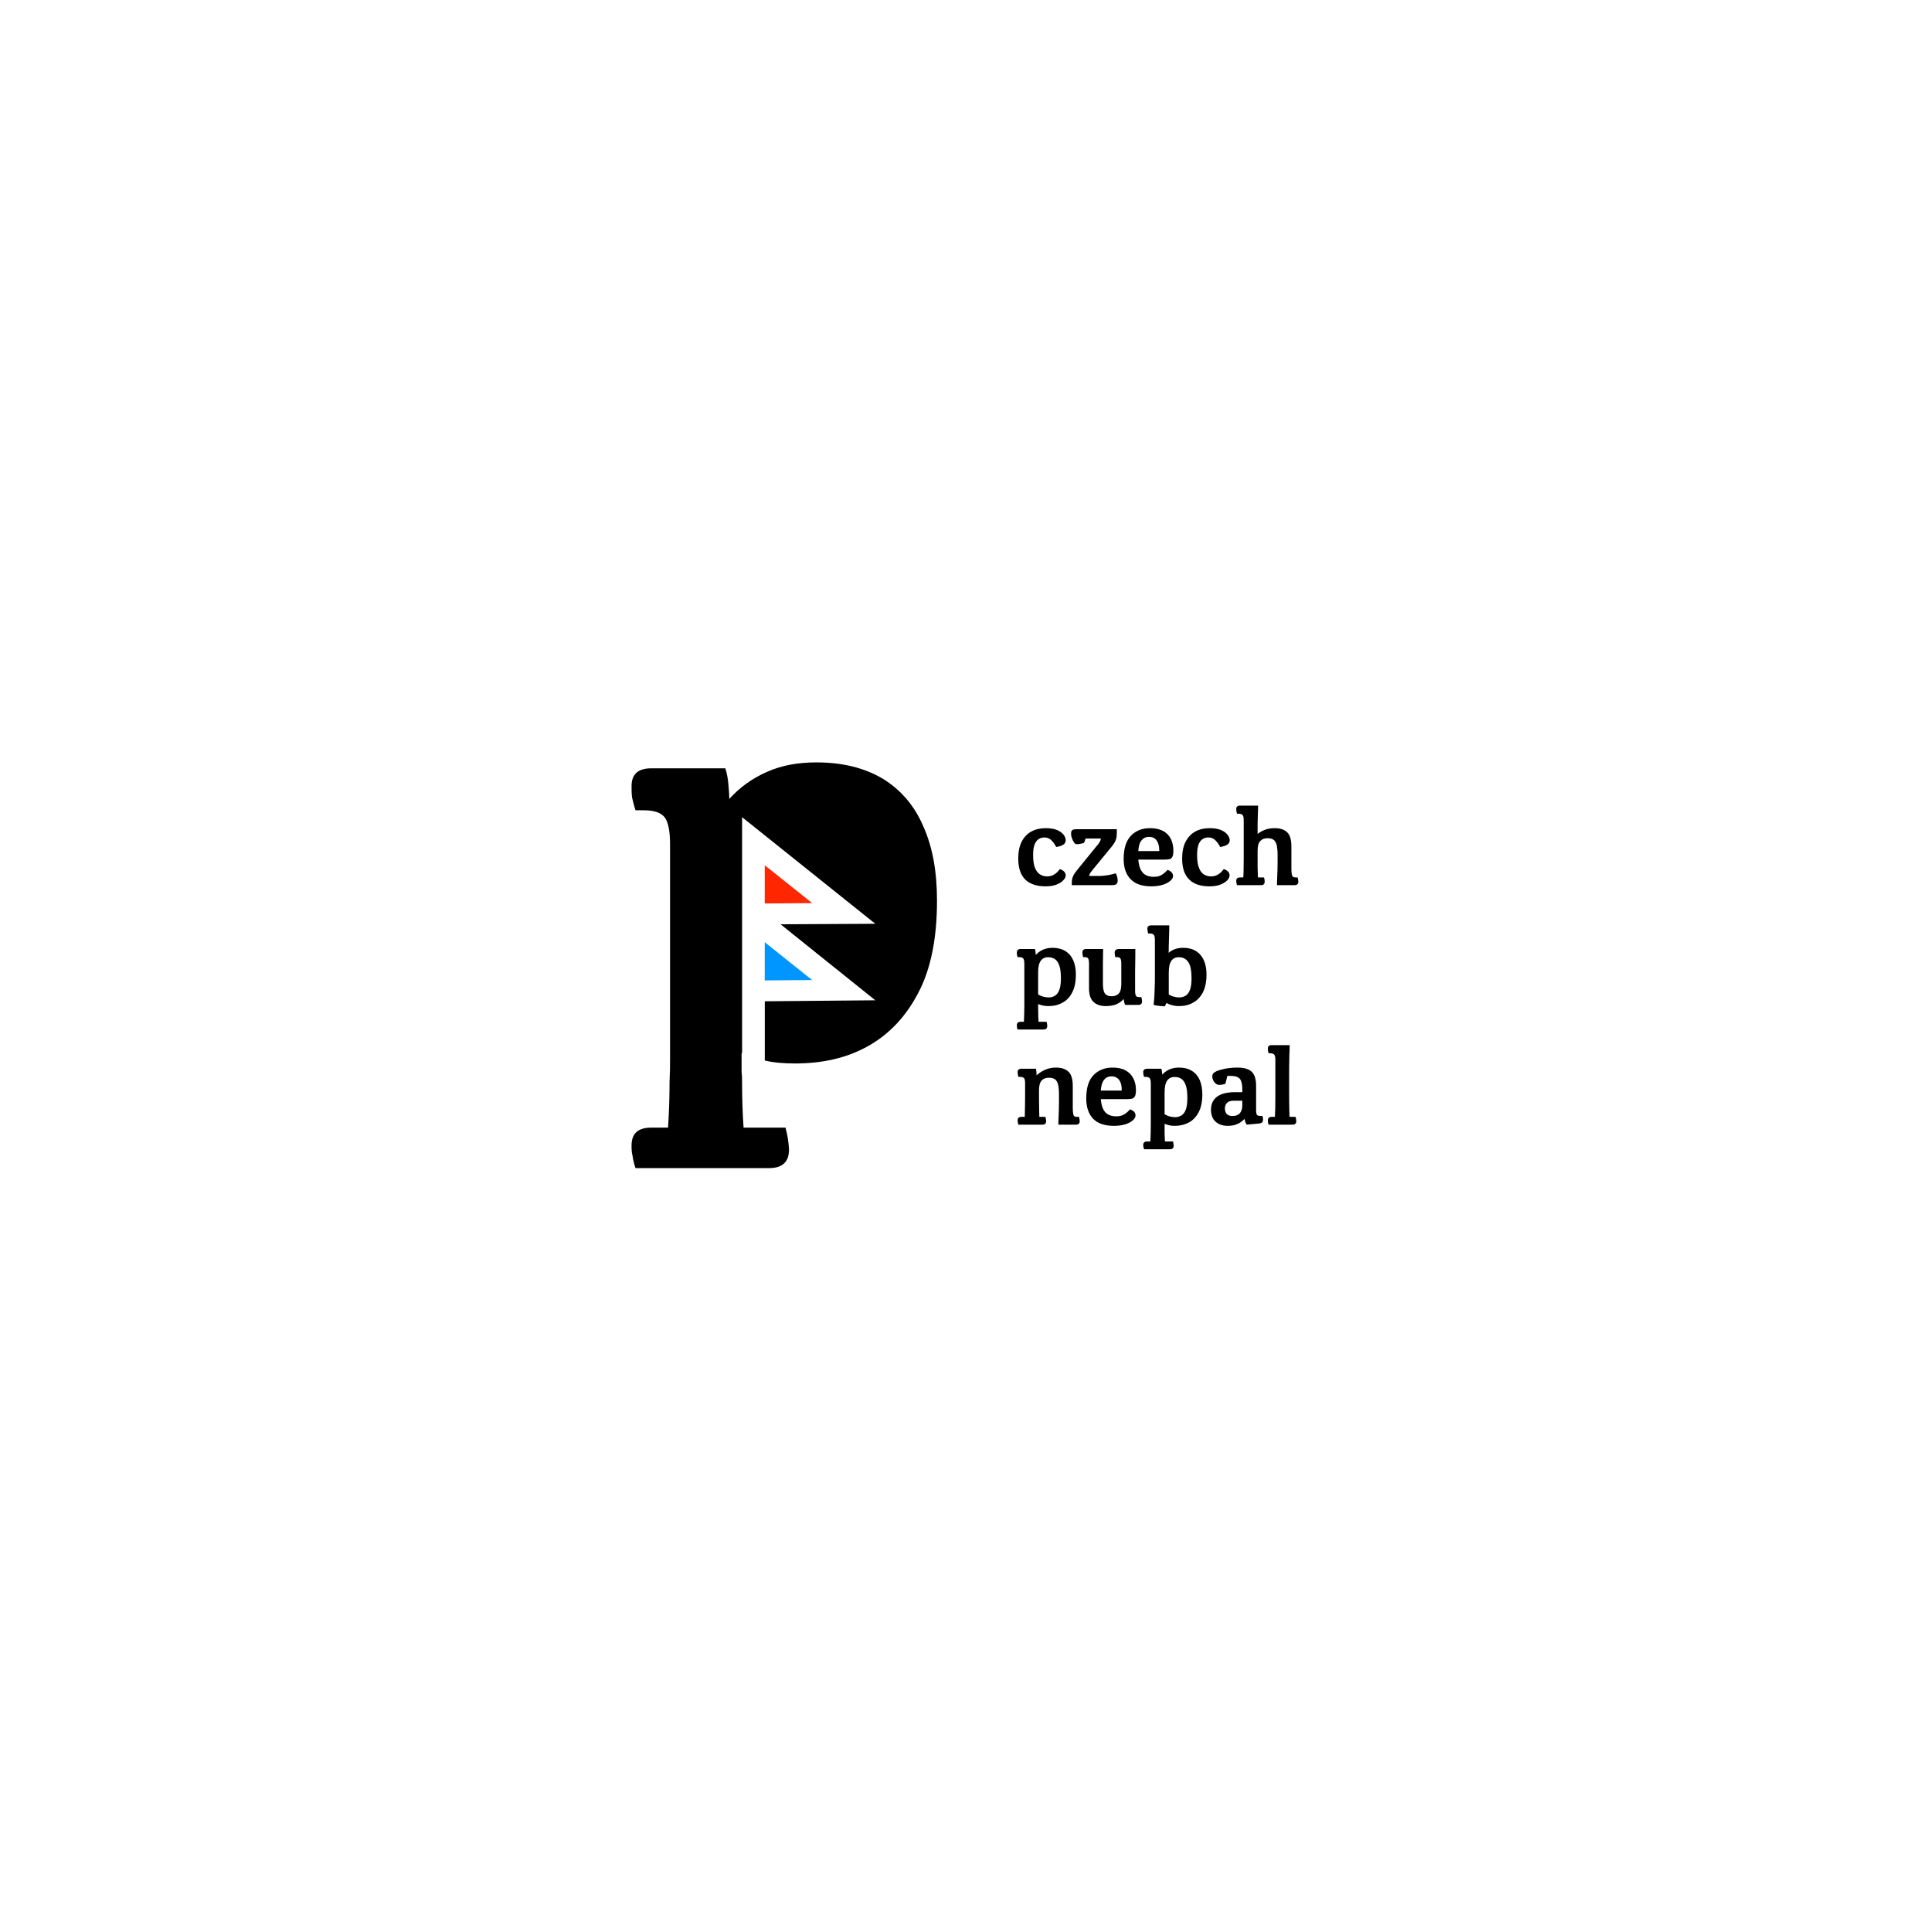
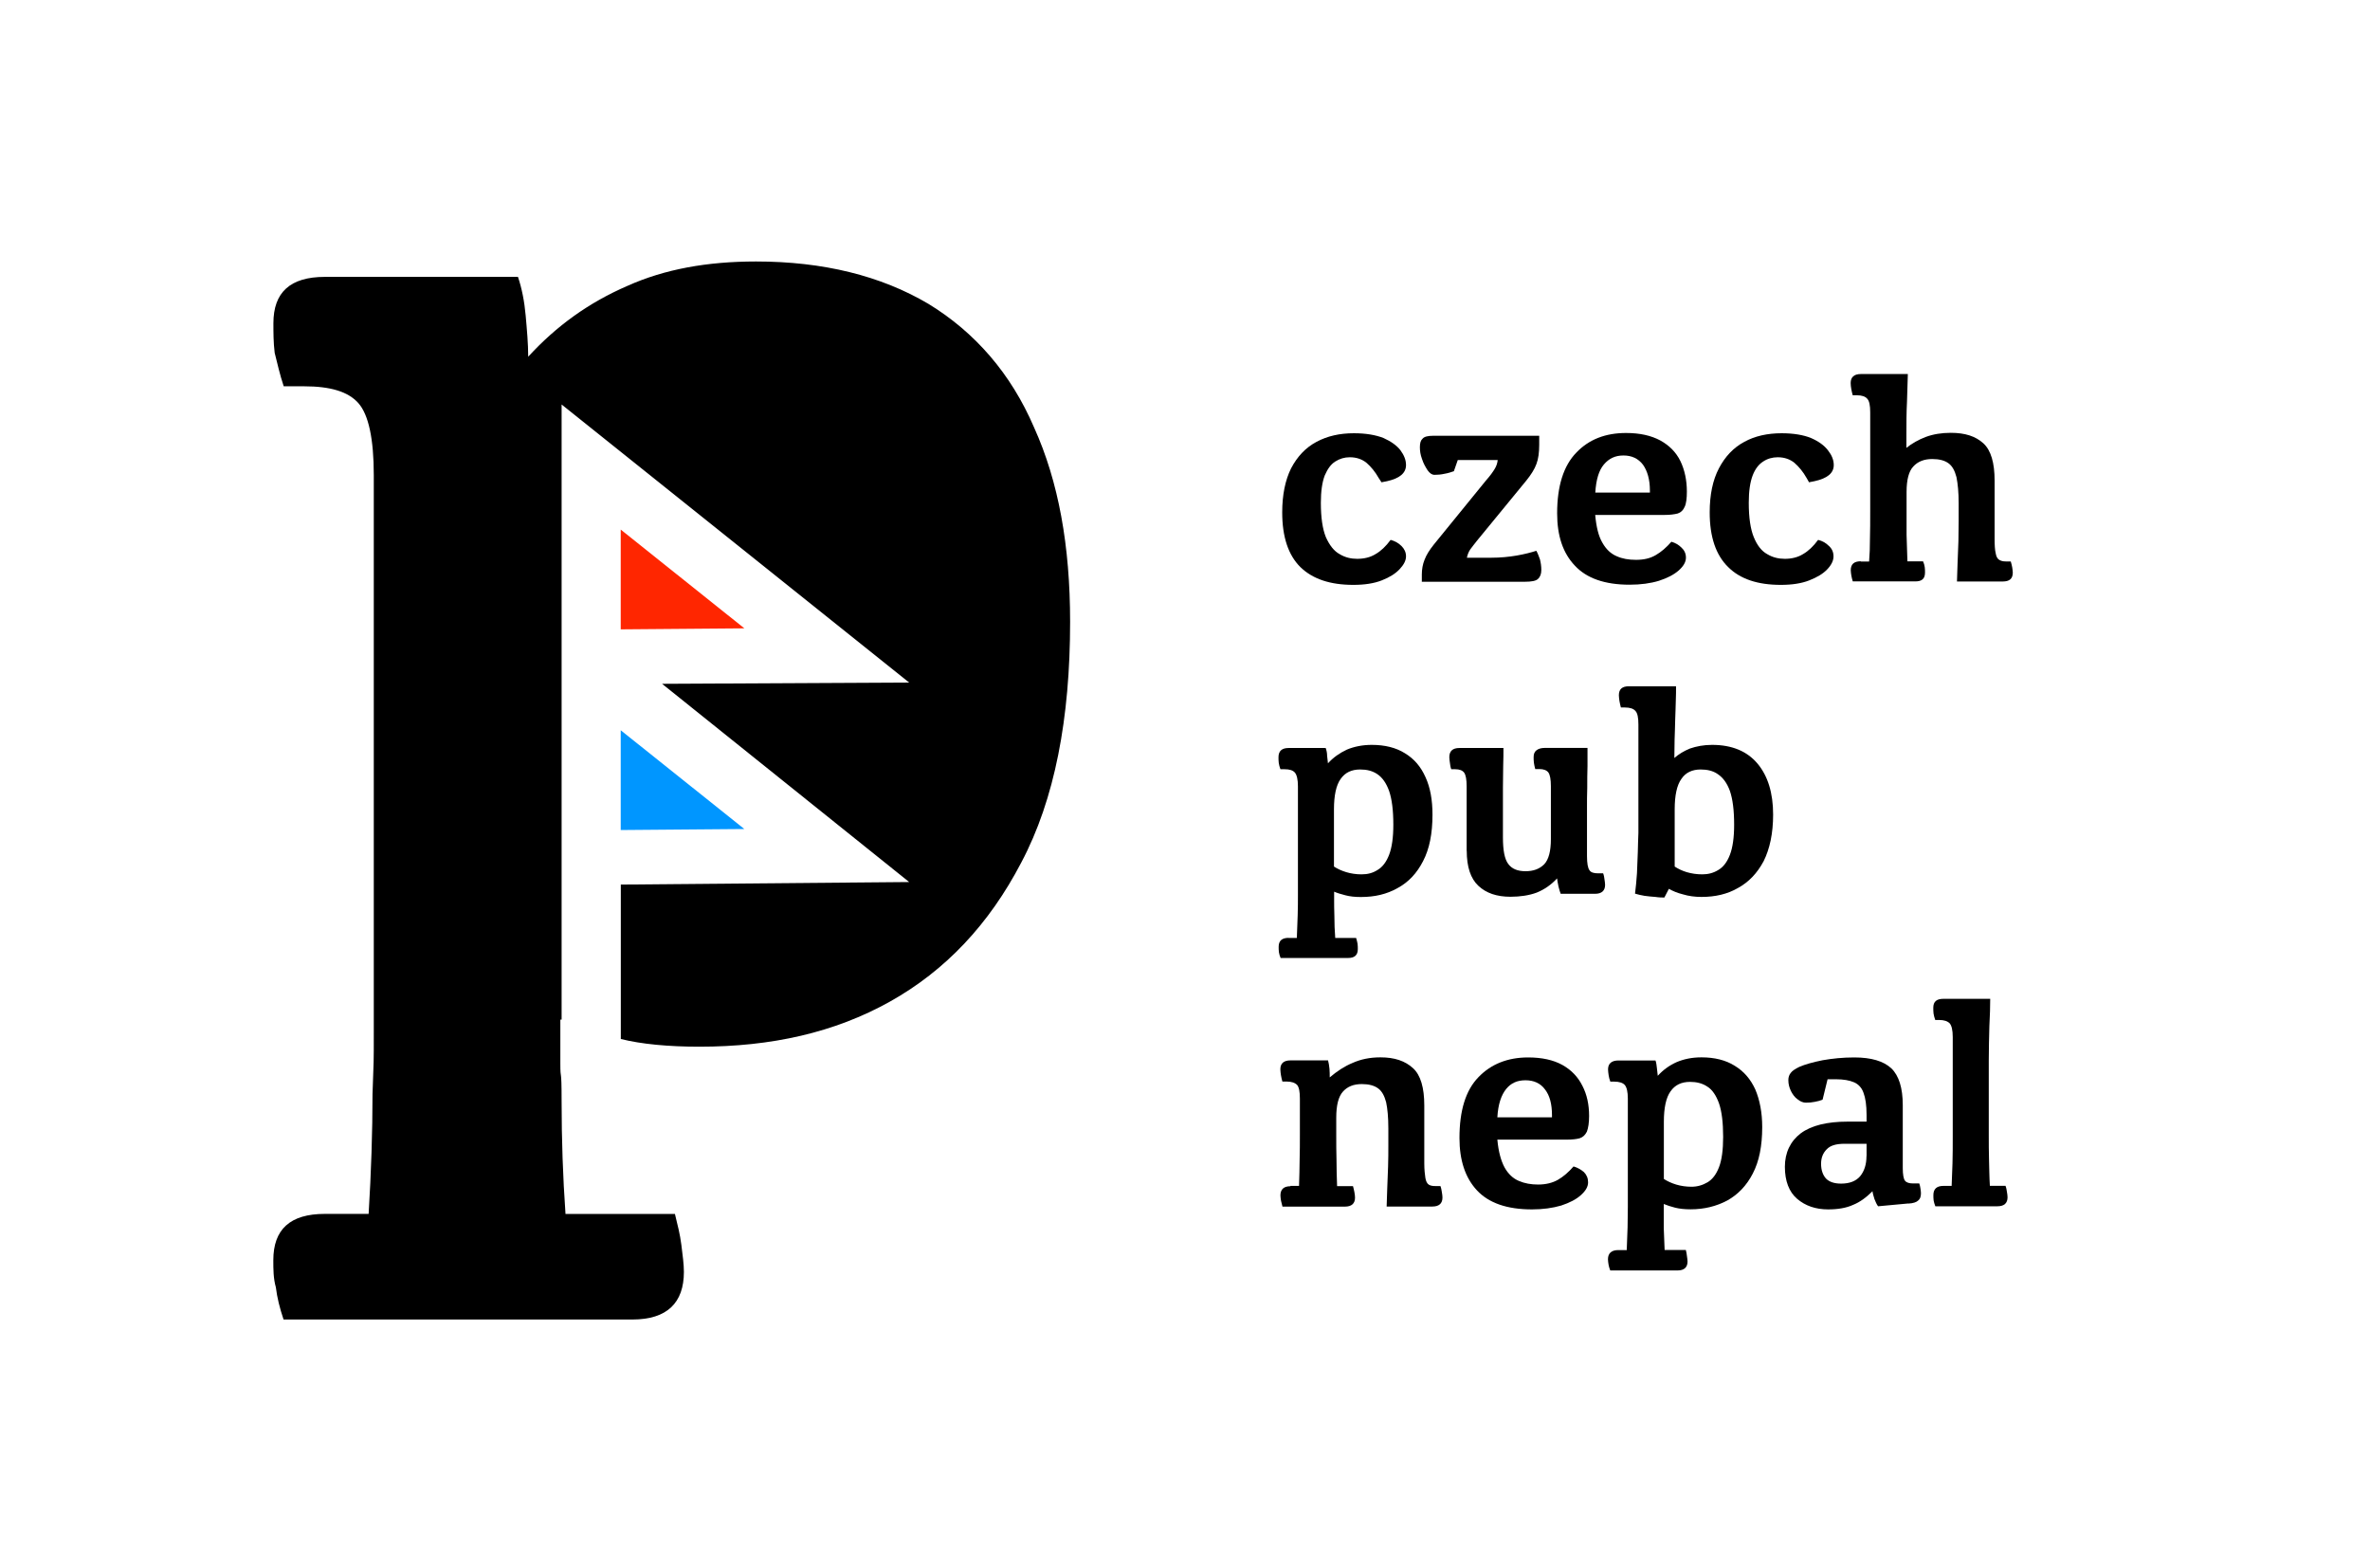
- <svg xmlns="http://www.w3.org/2000/svg" width="100%" height="100%" viewBox="0 0 1080 1081" version="1.1" xml:space="preserve" style="fill-rule:evenodd;clip-rule:evenodd;stroke-linejoin:round;stroke-miterlimit:2;">
-   <g transform="matrix(1,0,0,1,0,-2315)">
-     <g id="honza_trava_logo_pub_V1" transform="matrix(1.00089,0,0,1.00089,-12297.1,1554.21)">
-       <rect x="12286.1" y="760.158" width="1079.04" height="1079.04" style="fill:none;" />
-       <g transform="matrix(5.97741,0,0,5.97741,-1568.5,-17362.6)">
-         <path d="M2416.65,3111.08L2416.56,3110.94C2416.43,3110.71 2416.28,3110.53 2416.12,3110.39C2415.96,3110.26 2415.76,3110.19 2415.52,3110.19C2415.33,3110.19 2415.16,3110.24 2415,3110.34C2414.84,3110.44 2414.72,3110.61 2414.62,3110.84C2414.53,3111.08 2414.48,3111.4 2414.48,3111.82C2414.48,3112.35 2414.54,3112.76 2414.66,3113.05C2414.79,3113.34 2414.95,3113.55 2415.15,3113.66C2415.35,3113.78 2415.56,3113.83 2415.78,3113.83C2416.03,3113.83 2416.25,3113.78 2416.44,3113.66C2416.63,3113.55 2416.81,3113.38 2416.98,3113.15C2417.13,3113.19 2417.26,3113.26 2417.37,3113.37C2417.47,3113.47 2417.53,3113.59 2417.53,3113.74C2417.53,3113.89 2417.45,3114.04 2417.3,3114.2C2417.15,3114.36 2416.94,3114.49 2416.66,3114.6C2416.38,3114.71 2416.04,3114.76 2415.64,3114.76C2414.81,3114.76 2414.18,3114.55 2413.74,3114.12C2413.31,3113.69 2413.09,3113.04 2413.09,3112.16C2413.09,3111.53 2413.2,3111 2413.41,3110.58C2413.63,3110.16 2413.93,3109.84 2414.32,3109.63C2414.71,3109.42 2415.15,3109.32 2415.66,3109.32C2416.09,3109.32 2416.44,3109.38 2416.72,3109.49C2416.99,3109.61 2417.2,3109.76 2417.33,3109.93C2417.46,3110.11 2417.53,3110.28 2417.53,3110.46C2417.53,3110.75 2417.3,3110.94 2416.85,3111.04L2416.65,3111.08Z" style="fill-rule:nonzero;" />
-         <path d="M2418.1,3114.65L2418.1,3114.4C2418.1,3114.21 2418.13,3114.03 2418.2,3113.86C2418.26,3113.7 2418.37,3113.52 2418.53,3113.32L2420.4,3111.02C2420.55,3110.85 2420.65,3110.71 2420.71,3110.61C2420.77,3110.51 2420.81,3110.4 2420.82,3110.29L2419.39,3110.29L2419.25,3110.69C2419.16,3110.72 2419.05,3110.76 2418.92,3110.78C2418.79,3110.81 2418.66,3110.82 2418.55,3110.82C2418.47,3110.82 2418.39,3110.77 2418.31,3110.66C2418.23,3110.54 2418.16,3110.41 2418.11,3110.26C2418.05,3110.1 2418.03,3109.96 2418.03,3109.83C2418.03,3109.68 2418.06,3109.58 2418.13,3109.52C2418.19,3109.45 2418.32,3109.42 2418.5,3109.42L2422.31,3109.42L2422.31,3109.74C2422.31,3110.02 2422.28,3110.25 2422.21,3110.43C2422.14,3110.62 2422.02,3110.81 2421.85,3111.02L2420.08,3113.18C2419.98,3113.3 2419.91,3113.4 2419.84,3113.49C2419.78,3113.58 2419.74,3113.68 2419.72,3113.79L2420.59,3113.79C2420.92,3113.79 2421.23,3113.76 2421.51,3113.71C2421.79,3113.66 2422.02,3113.6 2422.21,3113.54C2422.26,3113.63 2422.3,3113.74 2422.34,3113.85C2422.37,3113.97 2422.39,3114.1 2422.39,3114.23C2422.39,3114.37 2422.35,3114.48 2422.27,3114.55C2422.2,3114.62 2422.04,3114.65 2421.81,3114.65L2418.1,3114.65Z" style="fill-rule:nonzero;" />
-         <path d="M2426.8,3112.26L2424.32,3112.26C2424.36,3112.69 2424.44,3113.03 2424.58,3113.26C2424.71,3113.49 2424.88,3113.65 2425.09,3113.74C2425.29,3113.83 2425.52,3113.87 2425.78,3113.87C2426.06,3113.87 2426.29,3113.82 2426.49,3113.7C2426.68,3113.59 2426.87,3113.43 2427.05,3113.22C2427.19,3113.26 2427.31,3113.33 2427.41,3113.43C2427.51,3113.52 2427.57,3113.64 2427.57,3113.79C2427.57,3113.95 2427.48,3114.1 2427.31,3114.25C2427.14,3114.4 2426.91,3114.52 2426.6,3114.62C2426.3,3114.71 2425.95,3114.76 2425.55,3114.76C2424.66,3114.76 2424.01,3114.53 2423.59,3114.08C2423.16,3113.63 2422.95,3113.01 2422.95,3112.2C2422.95,3111.22 2423.18,3110.49 2423.64,3110.02C2424.09,3109.55 2424.68,3109.32 2425.42,3109.32C2425.91,3109.32 2426.32,3109.41 2426.65,3109.59C2426.97,3109.77 2427.21,3110.01 2427.37,3110.33C2427.52,3110.64 2427.6,3111.01 2427.6,3111.42C2427.6,3111.66 2427.58,3111.85 2427.52,3111.97C2427.47,3112.09 2427.39,3112.17 2427.27,3112.21C2427.15,3112.24 2427,3112.26 2426.8,3112.26ZM2424.32,3111.46L2426.28,3111.46L2426.28,3111.39C2426.28,3110.99 2426.19,3110.68 2426.03,3110.46C2425.86,3110.24 2425.63,3110.13 2425.33,3110.13C2425.04,3110.13 2424.81,3110.24 2424.63,3110.45C2424.45,3110.66 2424.35,3110.99 2424.32,3111.46Z" style="fill-rule:nonzero;" />
-         <path d="M2431.98,3111.08L2431.9,3110.94C2431.77,3110.71 2431.62,3110.53 2431.46,3110.39C2431.3,3110.26 2431.1,3110.19 2430.86,3110.19C2430.67,3110.19 2430.49,3110.24 2430.34,3110.34C2430.18,3110.44 2430.05,3110.61 2429.96,3110.84C2429.87,3111.08 2429.82,3111.4 2429.82,3111.82C2429.82,3112.35 2429.88,3112.76 2430,3113.05C2430.12,3113.34 2430.28,3113.55 2430.48,3113.66C2430.68,3113.78 2430.89,3113.83 2431.12,3113.83C2431.36,3113.83 2431.58,3113.78 2431.77,3113.66C2431.96,3113.55 2432.14,3113.38 2432.31,3113.15C2432.47,3113.19 2432.59,3113.26 2432.7,3113.37C2432.81,3113.47 2432.86,3113.59 2432.86,3113.74C2432.86,3113.89 2432.79,3114.04 2432.64,3114.2C2432.49,3114.36 2432.27,3114.49 2431.99,3114.6C2431.71,3114.71 2431.37,3114.76 2430.97,3114.76C2430.14,3114.76 2429.51,3114.55 2429.08,3114.12C2428.64,3113.69 2428.42,3113.04 2428.42,3112.16C2428.42,3111.53 2428.53,3111 2428.75,3110.58C2428.97,3110.16 2429.27,3109.84 2429.66,3109.63C2430.04,3109.42 2430.49,3109.32 2431,3109.32C2431.42,3109.32 2431.78,3109.38 2432.05,3109.49C2432.33,3109.61 2432.53,3109.76 2432.66,3109.93C2432.8,3110.11 2432.87,3110.28 2432.87,3110.46C2432.87,3110.75 2432.64,3110.94 2432.18,3111.04L2431.98,3111.08Z" style="fill-rule:nonzero;" />
-         <path d="M2433.84,3113.93L2434.14,3113.93C2434.16,3113.68 2434.17,3113.41 2434.17,3113.12C2434.18,3112.82 2434.18,3112.49 2434.18,3112.12L2434.18,3108.58C2434.18,3108.33 2434.15,3108.17 2434.07,3108.09C2434,3108.01 2433.88,3107.97 2433.7,3107.97L2433.55,3107.97C2433.53,3107.89 2433.51,3107.81 2433.5,3107.74C2433.49,3107.67 2433.48,3107.6 2433.48,3107.53C2433.48,3107.32 2433.6,3107.21 2433.84,3107.21L2435.53,3107.21C2435.52,3107.47 2435.51,3107.8 2435.5,3108.2C2435.48,3108.6 2435.48,3109.01 2435.48,3109.42L2435.48,3109.86C2435.68,3109.7 2435.91,3109.57 2436.17,3109.47C2436.44,3109.37 2436.74,3109.32 2437.07,3109.32C2437.58,3109.32 2437.96,3109.44 2438.24,3109.7C2438.51,3109.95 2438.64,3110.4 2438.64,3111.03L2438.64,3113.1C2438.64,3113.34 2438.65,3113.52 2438.68,3113.64C2438.7,3113.76 2438.74,3113.83 2438.8,3113.87C2438.86,3113.91 2438.94,3113.93 2439.04,3113.93L2439.22,3113.93C2439.24,3114 2439.26,3114.07 2439.27,3114.14C2439.28,3114.21 2439.29,3114.27 2439.29,3114.33C2439.29,3114.55 2439.17,3114.65 2438.93,3114.65L2437.29,3114.65C2437.3,3114.48 2437.3,3114.26 2437.31,3114C2437.32,3113.75 2437.33,3113.48 2437.34,3113.21C2437.34,3112.94 2437.35,3112.7 2437.35,3112.48L2437.35,3111.85C2437.35,3111.46 2437.32,3111.15 2437.27,3110.91C2437.21,3110.68 2437.12,3110.51 2436.98,3110.41C2436.84,3110.31 2436.65,3110.26 2436.4,3110.26C2436.11,3110.26 2435.88,3110.35 2435.72,3110.53C2435.56,3110.7 2435.48,3111.01 2435.48,3111.44L2435.48,3112.1C2435.48,3112.39 2435.48,3112.69 2435.48,3112.98C2435.49,3113.27 2435.5,3113.59 2435.51,3113.93L2436.07,3113.93C2436.1,3114 2436.12,3114.07 2436.13,3114.14C2436.14,3114.21 2436.14,3114.27 2436.14,3114.33C2436.14,3114.55 2436.03,3114.65 2435.79,3114.65L2433.55,3114.65C2433.53,3114.58 2433.51,3114.51 2433.5,3114.44C2433.49,3114.37 2433.48,3114.31 2433.48,3114.25C2433.48,3114.03 2433.6,3113.93 2433.84,3113.93Z" style="fill-rule:nonzero;" />
-         <path d="M2414.95,3122.82L2414.95,3124.87C2415.07,3124.95 2415.22,3125.02 2415.39,3125.07C2415.56,3125.12 2415.75,3125.15 2415.94,3125.15C2416.16,3125.15 2416.35,3125.1 2416.52,3124.99C2416.69,3124.89 2416.83,3124.71 2416.93,3124.45C2417.03,3124.19 2417.08,3123.83 2417.08,3123.37C2417.08,3122.85 2417.03,3122.45 2416.93,3122.16C2416.83,3121.88 2416.69,3121.68 2416.51,3121.56C2416.33,3121.44 2416.13,3121.39 2415.89,3121.39C2415.58,3121.39 2415.35,3121.5 2415.19,3121.73C2415.03,3121.95 2414.95,3122.32 2414.95,3122.82ZM2413.32,3127.43L2413.62,3127.43C2413.63,3127.14 2413.64,3126.87 2413.65,3126.61C2413.66,3126.34 2413.66,3126.09 2413.66,3125.86L2413.66,3121.99C2413.66,3121.75 2413.62,3121.58 2413.55,3121.5C2413.48,3121.42 2413.36,3121.38 2413.18,3121.38L2413.03,3121.38C2413,3121.3 2412.98,3121.22 2412.97,3121.15C2412.96,3121.08 2412.96,3121.01 2412.96,3120.95C2412.96,3120.73 2413.08,3120.62 2413.32,3120.62L2414.65,3120.62C2414.68,3120.7 2414.7,3120.8 2414.7,3120.9C2414.71,3121 2414.72,3121.09 2414.73,3121.17C2414.92,3120.96 2415.15,3120.8 2415.41,3120.68C2415.67,3120.57 2415.97,3120.51 2416.3,3120.51C2416.77,3120.51 2417.17,3120.61 2417.49,3120.81C2417.82,3121.01 2418.06,3121.29 2418.23,3121.67C2418.4,3122.04 2418.48,3122.49 2418.48,3123.01C2418.48,3123.69 2418.37,3124.24 2418.14,3124.68C2417.92,3125.11 2417.62,3125.43 2417.23,3125.64C2416.84,3125.86 2416.41,3125.96 2415.91,3125.96C2415.69,3125.96 2415.51,3125.94 2415.36,3125.9C2415.21,3125.86 2415.07,3125.82 2414.95,3125.77L2414.95,3126.08C2414.95,3126.21 2414.95,3126.4 2414.96,3126.65C2414.96,3126.91 2414.97,3127.17 2414.99,3127.43L2415.74,3127.43C2415.76,3127.5 2415.78,3127.57 2415.79,3127.64C2415.8,3127.71 2415.8,3127.77 2415.8,3127.83C2415.8,3128.05 2415.68,3128.15 2415.45,3128.15L2413.03,3128.15C2413,3128.08 2412.98,3128 2412.97,3127.94C2412.96,3127.87 2412.96,3127.81 2412.96,3127.75C2412.96,3127.53 2413.08,3127.43 2413.32,3127.43Z" style="fill-rule:nonzero;" />
-         <path d="M2419.71,3124.31L2419.71,3121.99C2419.71,3121.75 2419.68,3121.58 2419.62,3121.5C2419.56,3121.42 2419.46,3121.38 2419.3,3121.38L2419.16,3121.38C2419.13,3121.3 2419.12,3121.22 2419.11,3121.15C2419.1,3121.08 2419.09,3121.01 2419.09,3120.95C2419.09,3120.73 2419.21,3120.62 2419.45,3120.62L2421.03,3120.62C2421.03,3120.8 2421.03,3121.02 2421.02,3121.27C2421.02,3121.53 2421.01,3121.79 2421.01,3122.04C2421.01,3122.3 2421.01,3122.53 2421.01,3122.71L2421.01,3123.83C2421.01,3124.29 2421.07,3124.61 2421.2,3124.78C2421.33,3124.96 2421.54,3125.04 2421.82,3125.04C2422.1,3125.04 2422.32,3124.96 2422.49,3124.79C2422.65,3124.62 2422.73,3124.32 2422.73,3123.89L2422.73,3121.99C2422.73,3121.75 2422.7,3121.58 2422.64,3121.5C2422.58,3121.42 2422.47,3121.38 2422.32,3121.38L2422.17,3121.38C2422.15,3121.3 2422.13,3121.22 2422.12,3121.15C2422.11,3121.08 2422.11,3121.01 2422.11,3120.95C2422.11,3120.84 2422.14,3120.76 2422.22,3120.7C2422.29,3120.65 2422.39,3120.62 2422.51,3120.62L2424.04,3120.62C2424.04,3120.79 2424.04,3121.01 2424.04,3121.27C2424.03,3121.53 2424.03,3121.79 2424.03,3122.05C2424.02,3122.31 2424.02,3122.53 2424.02,3122.72L2424.02,3124.5C2424.02,3124.76 2424.05,3124.93 2424.11,3125.01C2424.16,3125.09 2424.27,3125.12 2424.42,3125.12L2424.6,3125.12C2424.63,3125.2 2424.64,3125.27 2424.65,3125.34C2424.66,3125.41 2424.67,3125.47 2424.67,3125.53C2424.67,3125.74 2424.55,3125.85 2424.31,3125.85L2423.08,3125.85C2423.05,3125.78 2423.03,3125.69 2423,3125.59C2422.98,3125.49 2422.96,3125.39 2422.95,3125.3C2422.74,3125.53 2422.49,3125.7 2422.22,3125.81C2421.95,3125.91 2421.63,3125.96 2421.28,3125.96C2420.79,3125.96 2420.41,3125.83 2420.13,3125.57C2419.85,3125.31 2419.71,3124.89 2419.71,3124.31Z" style="fill-rule:nonzero;" />
-         <path d="M2427.17,3122.82L2427.17,3124.87C2427.29,3124.95 2427.43,3125.02 2427.6,3125.07C2427.78,3125.12 2427.96,3125.15 2428.16,3125.15C2428.37,3125.15 2428.56,3125.1 2428.74,3124.99C2428.91,3124.89 2429.05,3124.71 2429.15,3124.45C2429.25,3124.19 2429.3,3123.83 2429.3,3123.37C2429.3,3122.85 2429.25,3122.45 2429.15,3122.16C2429.05,3121.88 2428.9,3121.68 2428.72,3121.56C2428.55,3121.44 2428.34,3121.39 2428.1,3121.39C2427.8,3121.39 2427.56,3121.5 2427.41,3121.73C2427.25,3121.95 2427.17,3122.32 2427.17,3122.82ZM2426.96,3125.67L2426.8,3125.98C2426.72,3125.98 2426.61,3125.98 2426.48,3125.96C2426.35,3125.95 2426.22,3125.94 2426.09,3125.92C2425.96,3125.9 2425.85,3125.87 2425.75,3125.84C2425.78,3125.61 2425.8,3125.37 2425.82,3125.11C2425.83,3124.85 2425.84,3124.6 2425.85,3124.35C2425.86,3124.1 2425.86,3123.87 2425.87,3123.66C2425.87,3123.45 2425.87,3123.29 2425.87,3123.16L2425.87,3119.78C2425.87,3119.53 2425.84,3119.37 2425.76,3119.29C2425.69,3119.21 2425.57,3119.17 2425.39,3119.17L2425.24,3119.17C2425.22,3119.09 2425.2,3119.01 2425.19,3118.94C2425.18,3118.87 2425.17,3118.8 2425.17,3118.73C2425.17,3118.51 2425.29,3118.41 2425.53,3118.41L2427.22,3118.41C2427.22,3118.56 2427.22,3118.74 2427.21,3118.95C2427.2,3119.15 2427.2,3119.38 2427.19,3119.61C2427.18,3119.84 2427.18,3120.08 2427.17,3120.32C2427.17,3120.55 2427.16,3120.77 2427.16,3120.98C2427.32,3120.84 2427.5,3120.73 2427.72,3120.64C2427.95,3120.56 2428.21,3120.51 2428.51,3120.51C2429.23,3120.51 2429.77,3120.74 2430.14,3121.18C2430.51,3121.62 2430.7,3122.23 2430.7,3123.01C2430.7,3123.69 2430.58,3124.24 2430.36,3124.68C2430.13,3125.11 2429.83,3125.43 2429.44,3125.64C2429.06,3125.86 2428.62,3125.96 2428.13,3125.96C2427.89,3125.96 2427.67,3125.93 2427.47,3125.87C2427.26,3125.82 2427.1,3125.75 2426.96,3125.67Z" style="fill-rule:nonzero;" />
-         <path d="M2413.39,3136.32L2413.7,3136.32C2413.71,3135.99 2413.72,3135.67 2413.72,3135.38C2413.73,3135.08 2413.73,3134.79 2413.73,3134.49L2413.73,3133.19C2413.73,3132.94 2413.7,3132.78 2413.63,3132.7C2413.55,3132.62 2413.43,3132.58 2413.25,3132.58L2413.1,3132.58C2413.08,3132.5 2413.06,3132.42 2413.05,3132.35C2413.04,3132.28 2413.03,3132.21 2413.03,3132.14C2413.03,3131.93 2413.15,3131.82 2413.39,3131.82L2414.74,3131.82C2414.76,3131.9 2414.78,3132 2414.79,3132.12C2414.8,3132.23 2414.8,3132.33 2414.8,3132.43C2415.06,3132.21 2415.33,3132.03 2415.62,3131.91C2415.91,3131.78 2416.24,3131.71 2416.62,3131.71C2417.13,3131.71 2417.51,3131.84 2417.79,3132.1C2418.06,3132.35 2418.19,3132.8 2418.19,3133.43L2418.19,3135.5C2418.19,3135.74 2418.21,3135.91 2418.23,3136.03C2418.25,3136.15 2418.29,3136.23 2418.35,3136.27C2418.41,3136.31 2418.49,3136.32 2418.59,3136.32L2418.77,3136.32C2418.8,3136.4 2418.81,3136.47 2418.82,3136.54C2418.83,3136.61 2418.84,3136.67 2418.84,3136.73C2418.84,3136.94 2418.72,3137.05 2418.48,3137.05L2416.84,3137.05C2416.85,3136.87 2416.85,3136.66 2416.86,3136.4C2416.87,3136.15 2416.88,3135.88 2416.89,3135.61C2416.9,3135.34 2416.9,3135.09 2416.9,3134.88L2416.9,3134.24C2416.9,3133.85 2416.87,3133.54 2416.82,3133.31C2416.76,3133.08 2416.67,3132.91 2416.53,3132.81C2416.39,3132.71 2416.2,3132.66 2415.95,3132.66C2415.65,3132.66 2415.43,3132.75 2415.27,3132.93C2415.11,3133.11 2415.03,3133.42 2415.03,3133.86L2415.03,3134.49C2415.03,3134.79 2415.03,3135.08 2415.04,3135.38C2415.04,3135.67 2415.05,3135.99 2415.06,3136.32L2415.63,3136.32C2415.65,3136.4 2415.67,3136.47 2415.68,3136.54C2415.69,3136.61 2415.7,3136.67 2415.7,3136.73C2415.7,3136.94 2415.58,3137.05 2415.34,3137.05L2413.1,3137.05C2413.08,3136.97 2413.06,3136.9 2413.05,3136.84C2413.04,3136.77 2413.03,3136.71 2413.03,3136.65C2413.03,3136.43 2413.15,3136.32 2413.39,3136.32Z" style="fill-rule:nonzero;" />
-         <path d="M2423.3,3134.66L2420.81,3134.66C2420.85,3135.09 2420.94,3135.42 2421.07,3135.66C2421.2,3135.89 2421.37,3136.05 2421.58,3136.14C2421.79,3136.23 2422.02,3136.27 2422.27,3136.27C2422.55,3136.27 2422.79,3136.21 2422.98,3136.1C2423.17,3135.99 2423.36,3135.83 2423.54,3135.62C2423.68,3135.66 2423.8,3135.73 2423.91,3135.82C2424.01,3135.92 2424.06,3136.04 2424.06,3136.19C2424.06,3136.35 2423.97,3136.5 2423.8,3136.65C2423.63,3136.8 2423.4,3136.92 2423.1,3137.02C2422.79,3137.11 2422.44,3137.16 2422.05,3137.16C2421.15,3137.16 2420.5,3136.93 2420.08,3136.48C2419.66,3136.03 2419.45,3135.4 2419.45,3134.6C2419.45,3133.62 2419.67,3132.89 2420.13,3132.42C2420.58,3131.95 2421.18,3131.71 2421.91,3131.71C2422.41,3131.71 2422.82,3131.8 2423.14,3131.98C2423.46,3132.16 2423.7,3132.41 2423.86,3132.73C2424.02,3133.04 2424.1,3133.4 2424.1,3133.81C2424.1,3134.06 2424.07,3134.24 2424.02,3134.37C2423.96,3134.49 2423.88,3134.57 2423.76,3134.61C2423.65,3134.64 2423.49,3134.66 2423.3,3134.66ZM2420.81,3133.86L2422.77,3133.86L2422.77,3133.78C2422.77,3133.39 2422.69,3133.08 2422.52,3132.86C2422.36,3132.64 2422.12,3132.53 2421.82,3132.53C2421.53,3132.53 2421.3,3132.63 2421.13,3132.84C2420.95,3133.06 2420.84,3133.39 2420.81,3133.86Z" style="fill-rule:nonzero;" />
-         <path d="M2426.78,3134.02L2426.78,3136.07C2426.9,3136.15 2427.05,3136.22 2427.22,3136.27C2427.39,3136.32 2427.58,3136.35 2427.77,3136.35C2427.99,3136.35 2428.18,3136.29 2428.35,3136.19C2428.52,3136.09 2428.66,3135.91 2428.76,3135.65C2428.86,3135.39 2428.91,3135.03 2428.91,3134.56C2428.91,3134.05 2428.86,3133.65 2428.76,3133.36C2428.66,3133.08 2428.52,3132.87 2428.34,3132.76C2428.16,3132.64 2427.95,3132.59 2427.72,3132.59C2427.41,3132.59 2427.18,3132.7 2427.02,3132.93C2426.86,3133.15 2426.78,3133.52 2426.78,3134.02ZM2425.15,3138.62L2425.45,3138.62C2425.46,3138.34 2425.47,3138.07 2425.48,3137.8C2425.48,3137.54 2425.49,3137.29 2425.49,3137.06L2425.49,3133.19C2425.49,3132.94 2425.45,3132.78 2425.38,3132.7C2425.31,3132.62 2425.18,3132.58 2425,3132.58L2424.86,3132.58C2424.83,3132.5 2424.81,3132.42 2424.8,3132.35C2424.79,3132.28 2424.78,3132.21 2424.78,3132.14C2424.78,3131.93 2424.91,3131.82 2425.15,3131.82L2426.48,3131.82C2426.51,3131.9 2426.52,3132 2426.53,3132.1C2426.54,3132.19 2426.55,3132.29 2426.56,3132.37C2426.75,3132.16 2426.97,3132 2427.24,3131.88C2427.5,3131.77 2427.79,3131.71 2428.13,3131.71C2428.6,3131.71 2429,3131.81 2429.32,3132.01C2429.65,3132.21 2429.89,3132.49 2430.06,3132.86C2430.22,3133.24 2430.31,3133.69 2430.31,3134.21C2430.31,3134.89 2430.2,3135.44 2429.97,3135.88C2429.75,3136.31 2429.44,3136.63 2429.06,3136.84C2428.67,3137.05 2428.23,3137.16 2427.74,3137.16C2427.52,3137.16 2427.33,3137.14 2427.18,3137.1C2427.03,3137.06 2426.9,3137.02 2426.78,3136.97L2426.78,3137.27C2426.78,3137.41 2426.78,3137.6 2426.78,3137.85C2426.79,3138.11 2426.8,3138.37 2426.81,3138.62L2427.57,3138.62C2427.59,3138.7 2427.6,3138.77 2427.61,3138.84C2427.62,3138.91 2427.63,3138.97 2427.63,3139.03C2427.63,3139.24 2427.51,3139.35 2427.27,3139.35L2424.86,3139.35C2424.83,3139.27 2424.81,3139.2 2424.8,3139.14C2424.79,3139.07 2424.78,3139.01 2424.78,3138.95C2424.78,3138.73 2424.91,3138.62 2425.15,3138.62Z" style="fill-rule:nonzero;" />
-         <path d="M2434.05,3135.25L2434.05,3134.81L2433.26,3134.81C2432.96,3134.81 2432.75,3134.87 2432.62,3135.01C2432.49,3135.14 2432.42,3135.31 2432.42,3135.53C2432.42,3135.75 2432.48,3135.93 2432.6,3136.06C2432.72,3136.18 2432.9,3136.24 2433.14,3136.24C2433.45,3136.24 2433.67,3136.15 2433.82,3135.98C2433.97,3135.8 2434.05,3135.56 2434.05,3135.25ZM2435.54,3136.95L2434.46,3137.05C2434.41,3136.98 2434.37,3136.89 2434.33,3136.79C2434.3,3136.69 2434.27,3136.59 2434.26,3136.51C2434.04,3136.73 2433.81,3136.9 2433.56,3137C2433.32,3137.11 2433.02,3137.16 2432.67,3137.16C2432.22,3137.16 2431.85,3137.03 2431.56,3136.78C2431.27,3136.53 2431.12,3136.14 2431.12,3135.63C2431.12,3135.11 2431.32,3134.71 2431.69,3134.43C2432.07,3134.15 2432.63,3134.01 2433.37,3134.01L2434.05,3134.01L2434.05,3133.77C2434.05,3133.42 2434.01,3133.16 2433.94,3132.98C2433.88,3132.8 2433.76,3132.67 2433.6,3132.6C2433.44,3132.53 2433.22,3132.49 2432.95,3132.49L2432.65,3132.49L2432.47,3133.22C2432.4,3133.25 2432.3,3133.28 2432.19,3133.3C2432.09,3133.32 2431.98,3133.33 2431.87,3133.33C2431.77,3133.33 2431.67,3133.29 2431.57,3133.21C2431.47,3133.14 2431.39,3133.03 2431.33,3132.91C2431.27,3132.78 2431.24,3132.66 2431.24,3132.52C2431.24,3132.42 2431.27,3132.33 2431.33,3132.26C2431.38,3132.19 2431.49,3132.12 2431.63,3132.05C2431.84,3131.96 2432.12,3131.88 2432.47,3131.81C2432.82,3131.75 2433.19,3131.71 2433.6,3131.71C2434.21,3131.71 2434.65,3131.84 2434.93,3132.1C2435.2,3132.36 2435.34,3132.8 2435.34,3133.42L2435.34,3135.68C2435.34,3135.91 2435.37,3136.07 2435.42,3136.13C2435.47,3136.2 2435.57,3136.23 2435.71,3136.23L2435.93,3136.23C2435.95,3136.28 2435.96,3136.34 2435.97,3136.39C2435.98,3136.44 2435.99,3136.51 2435.99,3136.58C2435.99,3136.7 2435.96,3136.79 2435.89,3136.84C2435.83,3136.9 2435.71,3136.94 2435.54,3136.95Z" style="fill-rule:nonzero;" />
-         <path d="M2436.8,3136.32L2437.1,3136.32C2437.11,3136.08 2437.12,3135.81 2437.13,3135.51C2437.14,3135.22 2437.14,3134.89 2437.14,3134.52L2437.14,3130.98C2437.14,3130.73 2437.1,3130.57 2437.03,3130.49C2436.95,3130.41 2436.83,3130.37 2436.65,3130.37L2436.51,3130.37C2436.48,3130.28 2436.46,3130.21 2436.45,3130.14C2436.44,3130.07 2436.44,3130 2436.44,3129.93C2436.44,3129.71 2436.56,3129.61 2436.8,3129.61L2438.48,3129.61C2438.48,3129.87 2438.47,3130.2 2438.45,3130.6C2438.44,3131 2438.43,3131.4 2438.43,3131.82L2438.43,3134.49C2438.43,3134.79 2438.43,3135.08 2438.44,3135.38C2438.45,3135.67 2438.45,3135.99 2438.47,3136.32L2439.03,3136.32C2439.06,3136.4 2439.07,3136.47 2439.08,3136.54C2439.09,3136.61 2439.1,3136.67 2439.1,3136.73C2439.1,3136.94 2438.98,3137.05 2438.74,3137.05L2436.51,3137.05C2436.48,3136.97 2436.46,3136.9 2436.45,3136.84C2436.44,3136.77 2436.44,3136.71 2436.44,3136.65C2436.44,3136.43 2436.56,3136.32 2436.8,3136.32Z" style="fill-rule:nonzero;" />
-       </g>
-       <g transform="matrix(27.591,0,0,27.591,-53937.5,-84585)">
-         <path d="M2415.23,3114.56C2415.23,3114.56 2415.22,3114.56 2415.22,3114.56L2415.22,3114.9C2415.22,3115.05 2415.23,3114.91 2415.23,3115.2C2415.23,3115.48 2415.24,3115.78 2415.26,3116.07L2416.11,3116.07C2416.13,3116.15 2416.15,3116.23 2416.16,3116.31C2416.17,3116.39 2416.18,3116.46 2416.18,3116.52C2416.18,3116.76 2416.05,3116.89 2415.78,3116.89L2413.07,3116.89C2413.04,3116.8 2413.02,3116.72 2413.01,3116.64C2412.99,3116.57 2412.99,3116.5 2412.99,3116.43C2412.99,3116.19 2413.12,3116.07 2413.39,3116.07L2413.73,3116.07C2413.75,3115.75 2413.76,3115.43 2413.76,3115.14C2413.77,3114.85 2413.77,3114.92 2413.77,3114.66L2413.77,3110.33C2413.77,3110.05 2413.73,3109.86 2413.65,3109.77C2413.57,3109.68 2413.43,3109.64 2413.23,3109.64L2413.07,3109.64C2413.04,3109.55 2413.02,3109.46 2413,3109.38C2412.99,3109.3 2412.99,3109.22 2412.99,3109.15C2412.99,3108.91 2413.12,3108.79 2413.39,3108.79L2414.89,3108.79C2414.92,3108.88 2414.94,3108.98 2414.95,3109.09C2414.96,3109.2 2414.97,3109.31 2414.97,3109.41C2415.19,3109.17 2415.44,3108.99 2415.74,3108.86C2416.03,3108.73 2416.36,3108.67 2416.74,3108.67C2417.26,3108.67 2417.71,3108.78 2418.08,3109C2418.44,3109.22 2418.72,3109.54 2418.9,3109.96C2419.09,3110.38 2419.18,3110.88 2419.18,3111.47C2419.18,3112.22 2419.06,3112.85 2418.8,3113.34C2418.55,3113.82 2418.21,3114.18 2417.78,3114.42C2417.35,3114.66 2416.86,3114.77 2416.3,3114.77C2416.06,3114.77 2415.85,3114.75 2415.69,3114.71L2415.69,3113.51L2417.93,3113.49L2416.01,3111.95L2417.93,3111.94L2415.23,3109.78L2415.23,3111.64L2415.23,3111.64L2415.23,3114.56Z" />
-       </g>
-       <g transform="matrix(-0.343607,0,0,0.22342,13861.2,-15.9126)">
-         <path d="M3339.33,5638.39L3262.24,5733.09L3339.37,5734.03L3339.33,5638.39" style="fill:rgb(255,38,0);" />
-       </g>
-       <g transform="matrix(-0.343607,0,0,0.22342,13861.2,27.0943)">
-         <path d="M3339.33,5638.39L3262.24,5733.09L3339.37,5734.03L3339.33,5638.39" style="fill:rgb(0,150,255);" />
-       </g>
-     </g>
+ <svg xmlns="http://www.w3.org/2000/svg" id="Vrstva_1" version="1.1" viewBox="0 0 280.25 185.35">
+   <defs>
+     <style>
+       .st0 {
+         fill: #0096ff;
+       }
+ 
+       .st0, .st1, .st2 {
+         fill-rule: evenodd;
+       }
+ 
+       .st2 {
+         fill: #ff2600;
+       }
+     </style>
+   </defs>
+   <g>
+     <path d="M163.34,57l-.3-.46c-.43-.76-.92-1.35-1.45-1.81-.53-.43-1.19-.66-1.98-.66-.63,0-1.19.17-1.71.5-.53.33-.92.89-1.25,1.65-.3.79-.46,1.85-.46,3.23,0,1.75.2,3.1.59,4.06.43.96.96,1.65,1.62,2.01.66.4,1.35.56,2.08.56.82,0,1.55-.17,2.18-.56.63-.36,1.22-.92,1.78-1.68.49.13.92.36,1.29.73.33.33.53.73.53,1.22s-.26.99-.76,1.52c-.5.53-1.19.96-2.11,1.32-.92.36-2.04.53-3.36.53-2.74,0-4.81-.69-6.27-2.11-1.42-1.42-2.14-3.56-2.14-6.46,0-2.08.36-3.82,1.05-5.21.73-1.39,1.71-2.44,3-3.13,1.29-.69,2.74-1.02,4.42-1.02,1.42,0,2.57.2,3.5.56.89.4,1.58.89,2.01,1.45.43.59.66,1.15.66,1.75,0,.96-.76,1.58-2.24,1.91l-.66.13Z" />
+     <path d="M168.13,68.77v-.82c0-.63.1-1.22.33-1.78.2-.53.56-1.12,1.09-1.78l6.17-7.58c.5-.56.82-1.02,1.02-1.35.2-.33.33-.69.36-1.06h-4.72l-.46,1.32c-.3.1-.66.23-1.09.3-.43.1-.86.13-1.22.13-.26,0-.53-.17-.79-.53-.26-.4-.5-.82-.66-1.32-.2-.53-.26-.99-.26-1.42,0-.5.1-.82.33-1.02.2-.23.63-.33,1.22-.33h12.56v1.06c0,.92-.1,1.68-.33,2.28-.23.63-.63,1.25-1.19,1.95l-5.84,7.12c-.33.4-.56.73-.79,1.02-.2.3-.33.63-.4.99h2.87c1.09,0,2.11-.1,3.03-.26s1.68-.36,2.31-.56c.17.3.3.66.43,1.02.1.4.16.82.16,1.25,0,.46-.13.82-.4,1.06-.23.23-.76.33-1.52.33h-12.23Z" />
+     <path d="M196.81,60.89h-8.18c.13,1.42.4,2.54.86,3.3.43.76.99,1.29,1.68,1.58.66.3,1.42.43,2.28.43.92,0,1.68-.17,2.34-.56.63-.36,1.25-.89,1.85-1.58.46.13.86.36,1.19.69.33.3.53.69.53,1.19,0,.53-.3,1.02-.86,1.52-.56.49-1.32.89-2.34,1.22-.99.3-2.14.46-3.46.46-2.94,0-5.08-.76-6.46-2.24-1.42-1.48-2.11-3.53-2.11-6.2,0-3.23.76-5.64,2.28-7.19,1.48-1.55,3.43-2.31,5.87-2.31,1.62,0,2.97.3,4.06.89,1.06.59,1.85,1.38,2.37,2.44.49,1.02.76,2.24.76,3.59,0,.79-.07,1.42-.26,1.81-.17.4-.43.66-.82.79-.4.1-.89.17-1.55.17ZM188.64,58.25h6.46v-.23c0-1.32-.3-2.34-.82-3.07-.56-.73-1.32-1.09-2.31-1.09s-1.71.36-2.31,1.06c-.59.69-.92,1.78-1.02,3.33Z" />
+     <path d="M213.9,57l-.26-.46c-.43-.76-.92-1.35-1.45-1.81-.53-.43-1.19-.66-1.98-.66-.63,0-1.22.17-1.71.5-.53.33-.96.89-1.25,1.65-.3.79-.46,1.85-.46,3.23,0,1.75.2,3.1.59,4.06s.92,1.65,1.58,2.01c.66.4,1.35.56,2.11.56s1.52-.17,2.14-.56c.63-.36,1.22-.92,1.78-1.68.53.13.92.36,1.29.73.36.33.53.73.53,1.22s-.23.99-.73,1.52c-.49.53-1.22.96-2.14,1.32-.92.36-2.04.53-3.36.53-2.74,0-4.81-.69-6.23-2.11-1.45-1.42-2.18-3.56-2.18-6.46,0-2.08.36-3.82,1.09-5.21.73-1.39,1.71-2.44,3-3.13,1.25-.69,2.74-1.02,4.42-1.02,1.38,0,2.57.2,3.46.56.92.4,1.58.89,2.01,1.45.46.59.69,1.15.69,1.75,0,.96-.76,1.58-2.28,1.91l-.66.13Z" />
+     <path d="M220.03,66.4h.99c.07-.82.1-1.71.1-2.67.03-.99.03-2.08.03-3.3v-11.67c0-.82-.1-1.35-.36-1.62-.23-.26-.63-.4-1.22-.4h-.49c-.07-.26-.13-.53-.17-.76s-.07-.46-.07-.69c0-.69.4-1.06,1.19-1.06h5.57c-.03.86-.07,1.95-.1,3.26-.07,1.32-.07,2.67-.07,4.02v1.45c.66-.53,1.42-.96,2.28-1.29.89-.33,1.88-.49,2.97-.49,1.68,0,2.93.4,3.86,1.25.89.82,1.32,2.31,1.32,4.39v6.83c0,.79.03,1.38.13,1.78.07.4.2.63.4.76.2.13.46.2.79.2h.59c.07.23.13.46.17.69.03.23.07.43.07.63,0,.73-.4,1.05-1.19,1.05h-5.41c.03-.56.03-1.29.07-2.14.03-.82.07-1.71.1-2.61,0-.89.03-1.68.03-2.41v-2.08c0-1.29-.1-2.31-.26-3.1-.2-.76-.49-1.32-.96-1.65-.46-.33-1.09-.49-1.91-.49-.96,0-1.71.3-2.24.89-.53.56-.79,1.58-.79,3v5.08c.03.96.07,2.01.1,3.13h1.85c.1.23.17.46.2.69.03.23.03.43.03.63,0,.73-.36,1.05-1.15,1.05h-7.39c-.07-.23-.13-.46-.17-.69-.03-.23-.07-.43-.07-.63,0-.73.4-1.06,1.19-1.06Z" />
+     <path d="M157.74,95.71v6.76c.4.26.89.49,1.45.66.56.17,1.19.26,1.81.26.73,0,1.35-.16,1.91-.53.56-.33,1.02-.92,1.35-1.78.33-.86.5-2.04.5-3.56,0-1.71-.17-3.03-.5-3.99-.33-.92-.79-1.58-1.38-1.98-.59-.4-1.25-.56-2.04-.56-1.02,0-1.78.36-2.31,1.12-.53.73-.79,1.95-.79,3.59ZM152.36,110.91h.99c.03-.96.07-1.85.1-2.7.03-.89.03-1.71.03-2.47v-12.76c0-.79-.13-1.35-.36-1.62s-.63-.4-1.22-.4h-.49c-.1-.26-.17-.53-.2-.76-.03-.23-.03-.46-.03-.66,0-.73.4-1.09,1.19-1.09h4.39c.1.26.17.59.17.92.03.33.07.63.1.89.63-.69,1.38-1.22,2.24-1.62.86-.36,1.85-.56,2.94-.56,1.55,0,2.87.33,3.92.99,1.09.66,1.88,1.58,2.44,2.84.56,1.22.82,2.7.82,4.42,0,2.24-.36,4.06-1.12,5.51-.73,1.42-1.71,2.47-3,3.17-1.29.73-2.7,1.06-4.35,1.06-.73,0-1.32-.07-1.81-.2-.5-.13-.96-.26-1.35-.43v1.02c0,.43,0,1.05.03,1.88,0,.86.03,1.71.1,2.57h2.47c.07.23.13.46.17.69.03.23.03.43.03.63,0,.73-.4,1.05-1.15,1.05h-7.98c-.1-.23-.17-.49-.2-.69-.03-.23-.03-.43-.03-.63,0-.73.4-1.06,1.19-1.06Z" />
+     <path d="M173.43,100.63v-7.65c0-.79-.1-1.35-.3-1.62-.2-.26-.53-.4-1.06-.4h-.46c-.1-.26-.13-.53-.16-.76-.03-.23-.07-.46-.07-.66,0-.73.4-1.09,1.19-1.09h5.21c0,.59,0,1.32-.03,2.14,0,.86-.03,1.71-.03,2.54v5.9c0,1.52.2,2.57.63,3.13.43.59,1.12.86,2.04.86s1.65-.26,2.21-.82c.53-.56.79-1.55.79-2.97v-6.27c0-.79-.1-1.35-.3-1.62-.2-.26-.56-.4-1.05-.4h-.5c-.07-.26-.13-.53-.16-.76-.03-.23-.03-.46-.03-.66,0-.36.1-.63.36-.82.23-.17.56-.26.96-.26h5.05v2.14c-.03.86-.03,1.71-.03,2.57-.03.86-.03,1.58-.03,2.21v5.87c0,.86.1,1.42.3,1.68.16.26.53.36,1.02.36h.59c.1.26.13.49.16.73.03.23.07.43.07.63,0,.69-.4,1.06-1.19,1.06h-4.06c-.1-.23-.17-.53-.26-.86-.07-.33-.13-.66-.17-.96-.69.76-1.52,1.32-2.41,1.68-.89.33-1.95.49-3.1.49-1.62,0-2.87-.43-3.79-1.29-.92-.86-1.38-2.24-1.38-4.15Z" />
+     <path d="M198.03,95.71v6.76c.4.26.86.49,1.42.66.59.17,1.19.26,1.85.26.69,0,1.32-.16,1.91-.53.56-.33,1.02-.92,1.35-1.78.33-.86.5-2.04.5-3.56,0-1.71-.17-3.03-.5-3.99-.33-.92-.82-1.58-1.42-1.98-.56-.4-1.25-.56-2.04-.56-.99,0-1.78.36-2.28,1.12-.53.73-.79,1.95-.79,3.59ZM197.34,105.11l-.53,1.02c-.26,0-.63,0-1.06-.07-.43-.03-.86-.07-1.29-.13-.43-.07-.79-.16-1.12-.26.1-.76.17-1.55.23-2.41.03-.86.07-1.68.1-2.51s.03-1.58.07-2.28v-12.79c0-.82-.1-1.35-.36-1.62-.23-.26-.63-.4-1.22-.4h-.49c-.07-.26-.13-.53-.17-.76-.03-.23-.07-.46-.07-.69,0-.73.4-1.06,1.19-1.06h5.57c0,.5,0,1.09-.03,1.78-.03.66-.03,1.42-.07,2.18-.03.76-.03,1.55-.07,2.34,0,.76-.03,1.48-.03,2.18.53-.46,1.12-.82,1.85-1.12.76-.26,1.62-.43,2.61-.43,2.37,0,4.15.76,5.37,2.21,1.22,1.45,1.85,3.46,1.85,6.03,0,2.24-.4,4.06-1.12,5.51-.76,1.42-1.75,2.47-3.03,3.17-1.25.73-2.7,1.06-4.32,1.06-.79,0-1.52-.1-2.18-.3-.69-.17-1.22-.4-1.68-.66Z" />
+     <path d="M152.59,140.23h1.02c.03-1.09.07-2.14.07-3.1.03-.99.03-1.95.03-2.93v-4.29c0-.82-.1-1.35-.33-1.62-.26-.26-.66-.4-1.25-.4h-.49c-.07-.26-.13-.53-.17-.76-.03-.23-.07-.46-.07-.69,0-.69.4-1.05,1.19-1.05h4.45c.07.26.13.59.17.99.03.36.03.69.03,1.02.86-.73,1.75-1.32,2.7-1.71.96-.43,2.04-.66,3.3-.66,1.68,0,2.93.43,3.86,1.29.89.82,1.32,2.31,1.32,4.39v6.83c0,.79.07,1.35.13,1.75.07.4.2.66.4.79.2.13.46.17.79.17h.59c.1.26.13.49.17.73s.07.43.07.63c0,.69-.4,1.06-1.19,1.06h-5.41c.03-.59.03-1.29.07-2.14.03-.82.07-1.71.1-2.6.03-.89.03-1.71.03-2.41v-2.11c0-1.29-.1-2.31-.26-3.07-.2-.76-.5-1.32-.96-1.65-.46-.33-1.09-.5-1.91-.5-.99,0-1.71.3-2.24.89-.53.59-.79,1.62-.79,3.07v2.08c0,.99,0,1.95.03,2.93,0,.96.03,2.01.07,3.1h1.88c.07.26.13.49.17.73s.07.43.07.63c0,.69-.4,1.06-1.19,1.06h-7.39c-.07-.26-.13-.5-.17-.69-.03-.23-.07-.43-.07-.63,0-.73.4-1.09,1.19-1.09Z" />
+     <path d="M185.27,134.76h-8.21c.13,1.42.43,2.51.86,3.3.43.76.99,1.29,1.68,1.58.69.3,1.45.43,2.28.43.92,0,1.71-.2,2.34-.56.63-.36,1.25-.89,1.85-1.58.46.13.86.36,1.22.66.33.33.5.73.5,1.22,0,.53-.3,1.02-.86,1.52-.56.5-1.32.89-2.31,1.22-1.02.3-2.18.46-3.46.46-2.97,0-5.11-.76-6.5-2.24-1.39-1.48-2.08-3.56-2.08-6.2,0-3.23.73-5.64,2.24-7.19,1.48-1.55,3.46-2.34,5.87-2.34,1.65,0,3,.3,4.06.89,1.06.59,1.85,1.42,2.37,2.47.53,1.02.79,2.21.79,3.56,0,.82-.1,1.42-.26,1.85-.2.4-.46.66-.86.79-.36.1-.89.16-1.52.16ZM177.06,132.12h6.46v-.26c0-1.29-.26-2.31-.82-3.03-.53-.73-1.32-1.09-2.31-1.09s-1.71.33-2.28,1.02c-.59.73-.96,1.81-1.05,3.36Z" />
+     <path d="M196.75,132.65v6.76c.4.26.89.49,1.45.66s1.19.26,1.81.26c.73,0,1.35-.2,1.91-.53.56-.33,1.02-.92,1.35-1.78s.49-2.04.49-3.59c0-1.68-.16-3-.49-3.96-.33-.92-.79-1.62-1.38-1.98-.59-.4-1.29-.56-2.04-.56-1.02,0-1.78.36-2.31,1.12-.53.73-.79,1.95-.79,3.59ZM191.37,147.82h.99c.03-.92.07-1.81.1-2.7,0-.86.03-1.68.03-2.44v-12.76c0-.82-.13-1.35-.36-1.62-.23-.26-.66-.4-1.25-.4h-.46c-.1-.26-.17-.53-.2-.76-.03-.23-.07-.46-.07-.69,0-.69.43-1.05,1.22-1.05h4.39c.1.26.13.59.17.92.03.3.07.63.1.89.63-.69,1.35-1.22,2.24-1.62.86-.36,1.81-.56,2.93-.56,1.55,0,2.87.33,3.92.99,1.09.66,1.88,1.58,2.44,2.8.53,1.25.82,2.74.82,4.45,0,2.24-.36,4.06-1.12,5.51-.73,1.42-1.75,2.47-3,3.17-1.29.69-2.74,1.05-4.35,1.05-.73,0-1.35-.07-1.85-.2-.49-.13-.92-.26-1.32-.43v2.9c.03.86.07,1.71.1,2.54h2.51c.07.26.1.49.13.73.03.23.07.43.07.63,0,.69-.4,1.06-1.19,1.06h-7.95c-.1-.26-.17-.5-.2-.69-.03-.23-.07-.43-.07-.63,0-.73.43-1.09,1.22-1.09Z" />
+     <path d="M220.72,136.7v-1.45h-2.61c-.99,0-1.68.2-2.11.66-.43.43-.66.99-.66,1.71s.2,1.32.59,1.75c.4.4.99.59,1.78.59,1.02,0,1.75-.3,2.24-.86.49-.59.76-1.38.76-2.41ZM225.64,142.31l-3.56.33c-.17-.23-.3-.53-.43-.86-.1-.33-.2-.66-.23-.92-.73.73-1.48,1.29-2.31,1.62-.79.36-1.78.53-2.94.53-1.48,0-2.7-.43-3.66-1.25s-1.45-2.11-1.45-3.79.66-3.03,1.88-3.96c1.25-.92,3.1-1.38,5.54-1.38h2.24v-.79c0-1.15-.13-2.01-.36-2.61-.2-.59-.59-1.02-1.12-1.25-.53-.23-1.25-.36-2.14-.36h-.99l-.59,2.41c-.23.1-.56.2-.92.26-.33.07-.69.1-1.05.1-.33,0-.66-.13-.99-.4-.33-.23-.59-.59-.79-.99-.2-.43-.3-.82-.3-1.29,0-.33.1-.63.3-.86.16-.23.53-.46.99-.69.69-.3,1.62-.56,2.77-.79,1.15-.2,2.37-.33,3.73-.33,2.01,0,3.46.43,4.39,1.29.89.86,1.35,2.31,1.35,4.35v7.45c0,.76.1,1.29.26,1.48.17.23.5.33.96.33h.73c.07.17.1.36.13.53.03.17.07.4.07.63,0,.4-.1.69-.33.86-.2.2-.59.33-1.15.36Z" />
+     <path d="M229.79,140.23h.99c.03-.79.07-1.68.1-2.67.03-.96.03-2.04.03-3.26v-11.67c0-.82-.13-1.35-.36-1.62-.26-.26-.66-.4-1.25-.4h-.46c-.1-.3-.17-.53-.2-.76-.03-.23-.03-.46-.03-.69,0-.73.4-1.05,1.19-1.05h5.54c0,.86-.03,1.95-.1,3.26-.03,1.32-.07,2.64-.07,4.02v8.8c0,.99,0,1.95.03,2.93.03.96.03,2.01.1,3.1h1.85c.1.26.13.49.17.73s.07.43.07.63c0,.69-.4,1.06-1.19,1.06h-7.35c-.1-.26-.17-.5-.2-.69-.03-.23-.03-.43-.03-.63,0-.73.4-1.09,1.19-1.09Z" />
  </g>
+   <path class="st1" d="M66.41,120.57h-.15v5.17c0,2.29.15.15.15,4.57s.15,8.83.46,13.24h12.94c.3,1.22.61,2.43.76,3.65.15,1.22.3,2.28.3,3.2,0,3.65-1.98,5.63-6.09,5.63h-41.25c-.46-1.37-.76-2.59-.91-3.81-.3-1.06-.3-2.13-.3-3.2,0-3.65,1.98-5.48,6.09-5.48h5.18c.3-4.87.46-9.74.46-14.16.15-4.41.15-3.35.15-7.31V56.18c0-4.26-.61-7.15-1.83-8.52-1.22-1.37-3.35-1.98-6.39-1.98h-2.43c-.46-1.37-.76-2.74-1.07-3.96-.15-1.22-.15-2.43-.15-3.5,0-3.65,1.98-5.48,6.09-5.48h22.83c.46,1.37.76,2.89.91,4.57.15,1.67.3,3.35.3,4.87,3.35-3.65,7.15-6.39,11.72-8.37,4.41-1.98,9.44-2.89,15.22-2.89,7.92,0,14.76,1.68,20.4,5.02,5.48,3.35,9.74,8.22,12.48,14.61,2.89,6.39,4.26,14,4.26,22.98,0,11.42-1.82,21.01-5.78,28.47-3.81,7.31-8.98,12.78-15.53,16.44s-14,5.33-22.53,5.33c-3.65,0-6.85-.3-9.29-.91v-18.26l34.1-.3-29.22-23.44,29.22-.15-41.1-32.88v28.31h0v44.45Z" />
+   <path class="st2" d="M73.41,62.63l14.61,11.67-14.62.12v-11.79" />
+   <path class="st0" d="M73.41,86.36l14.61,11.67-14.62.12v-11.79" />
</svg>
